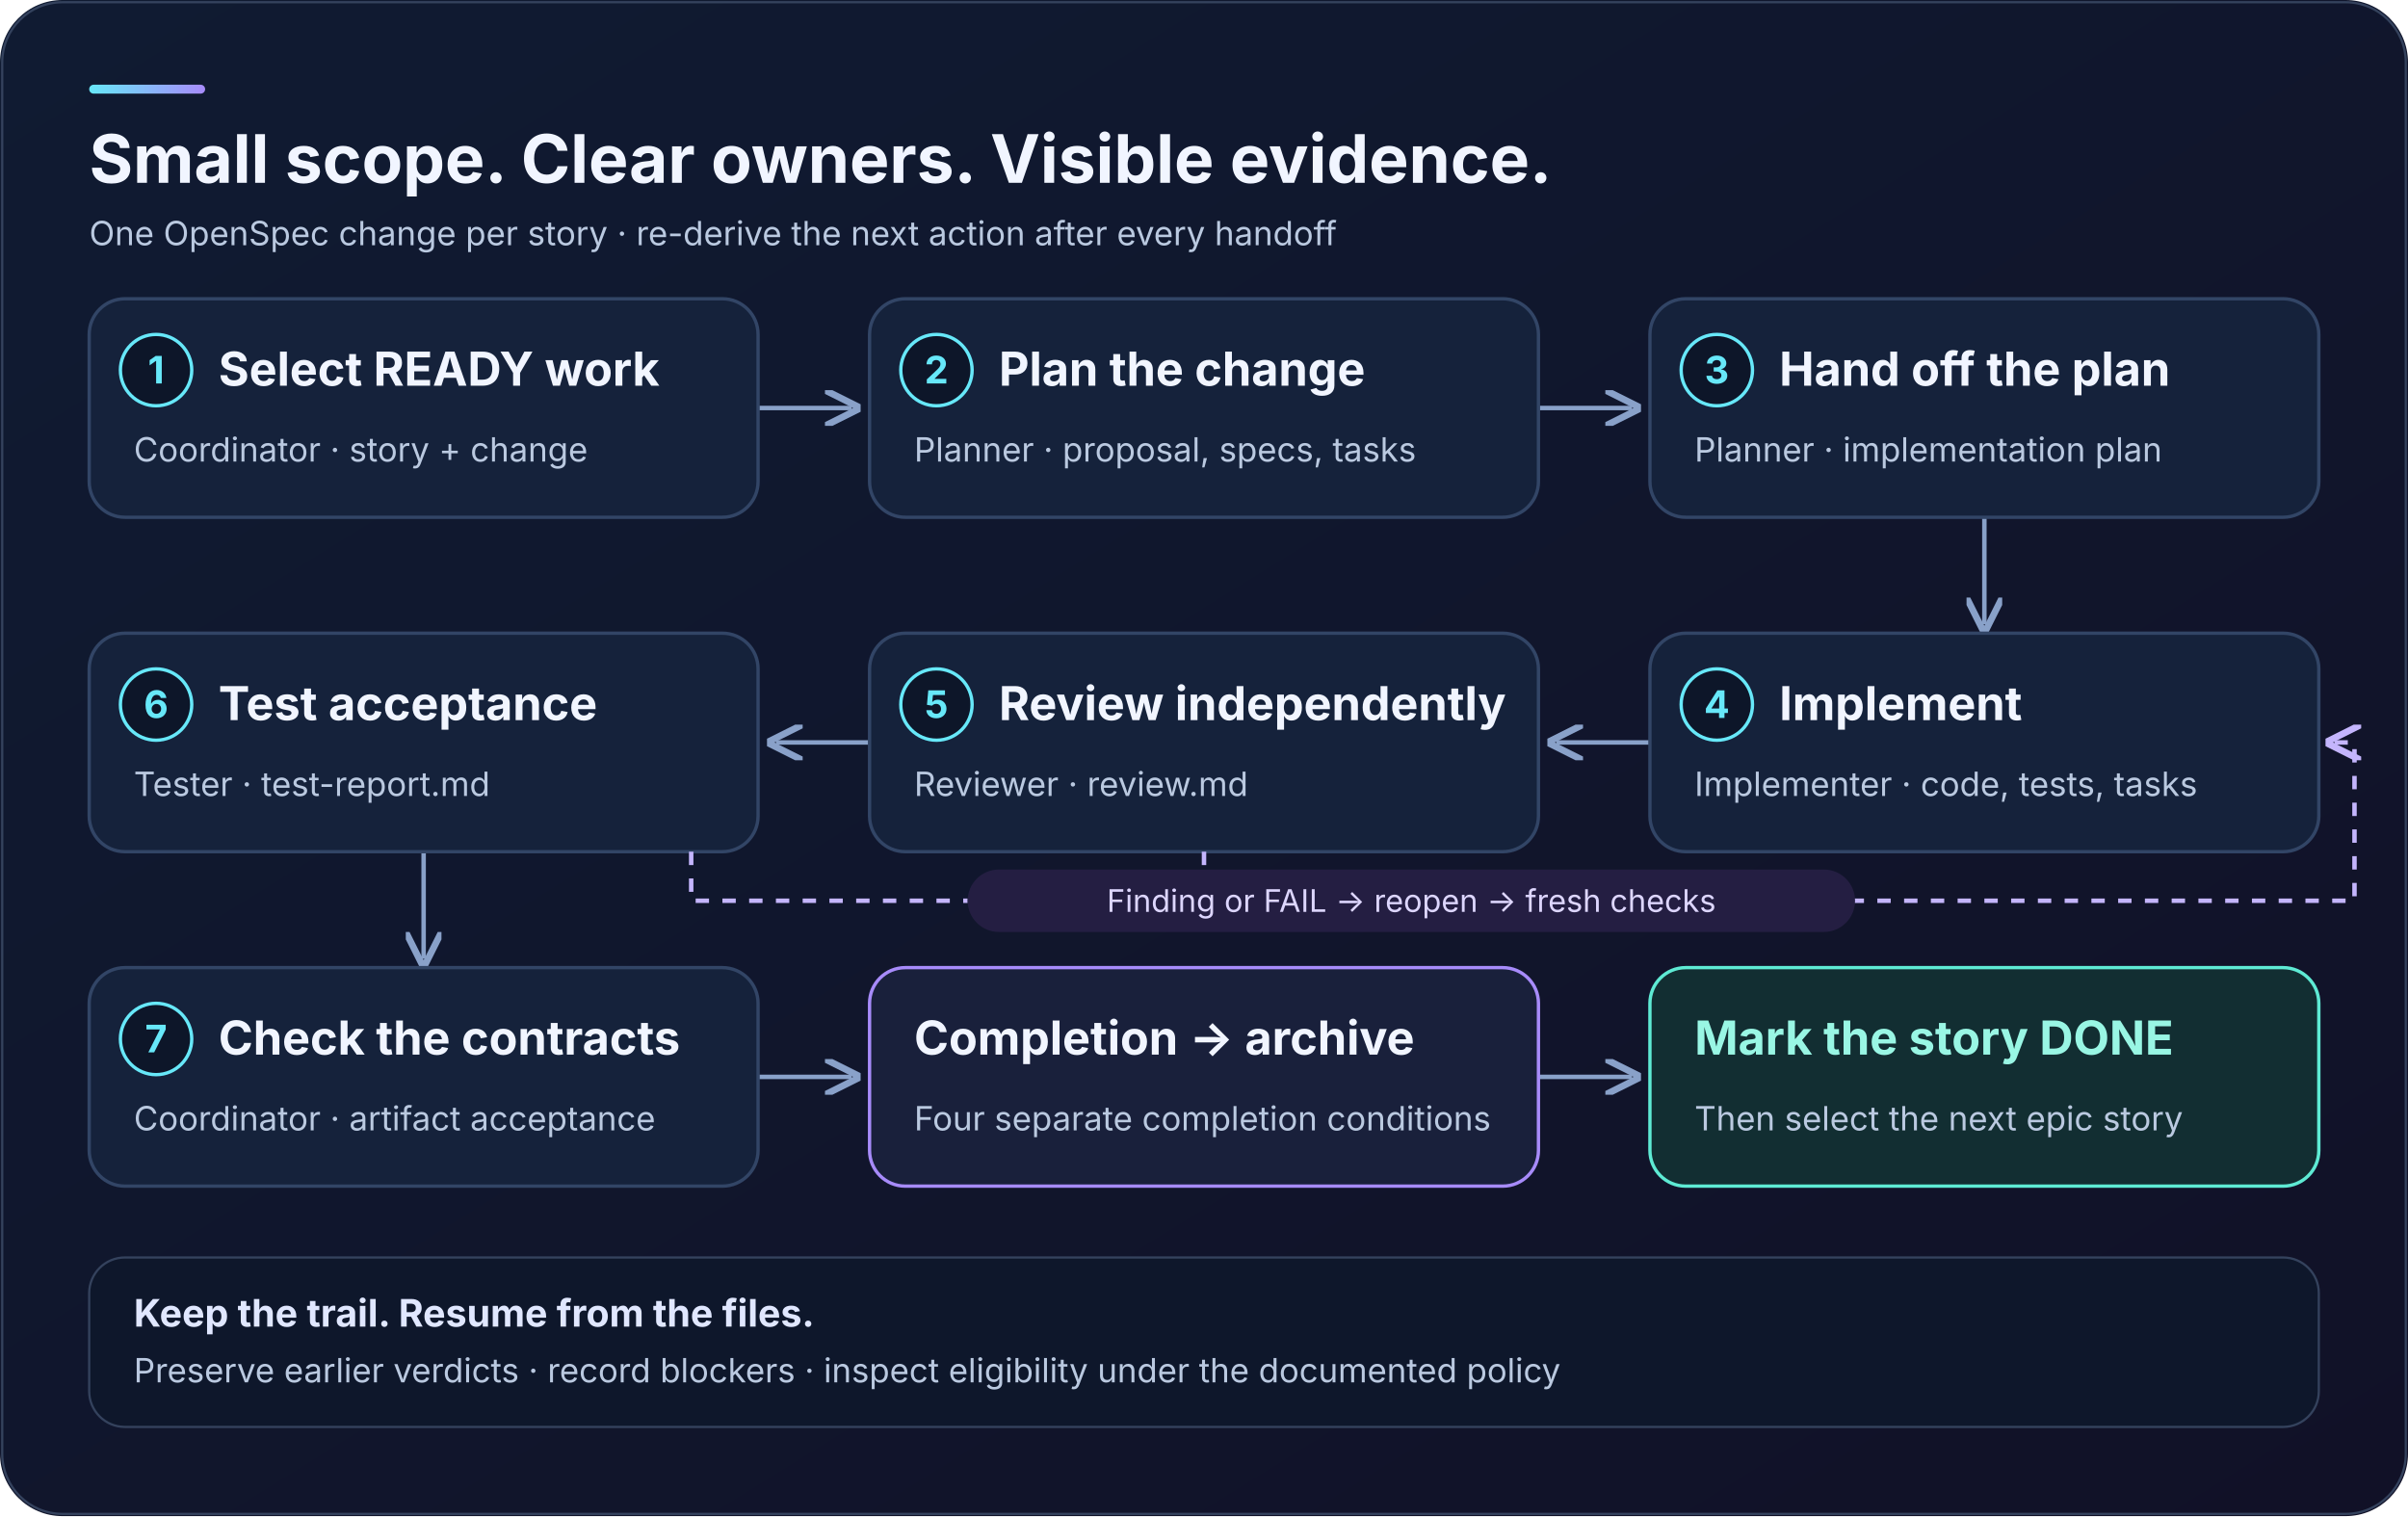
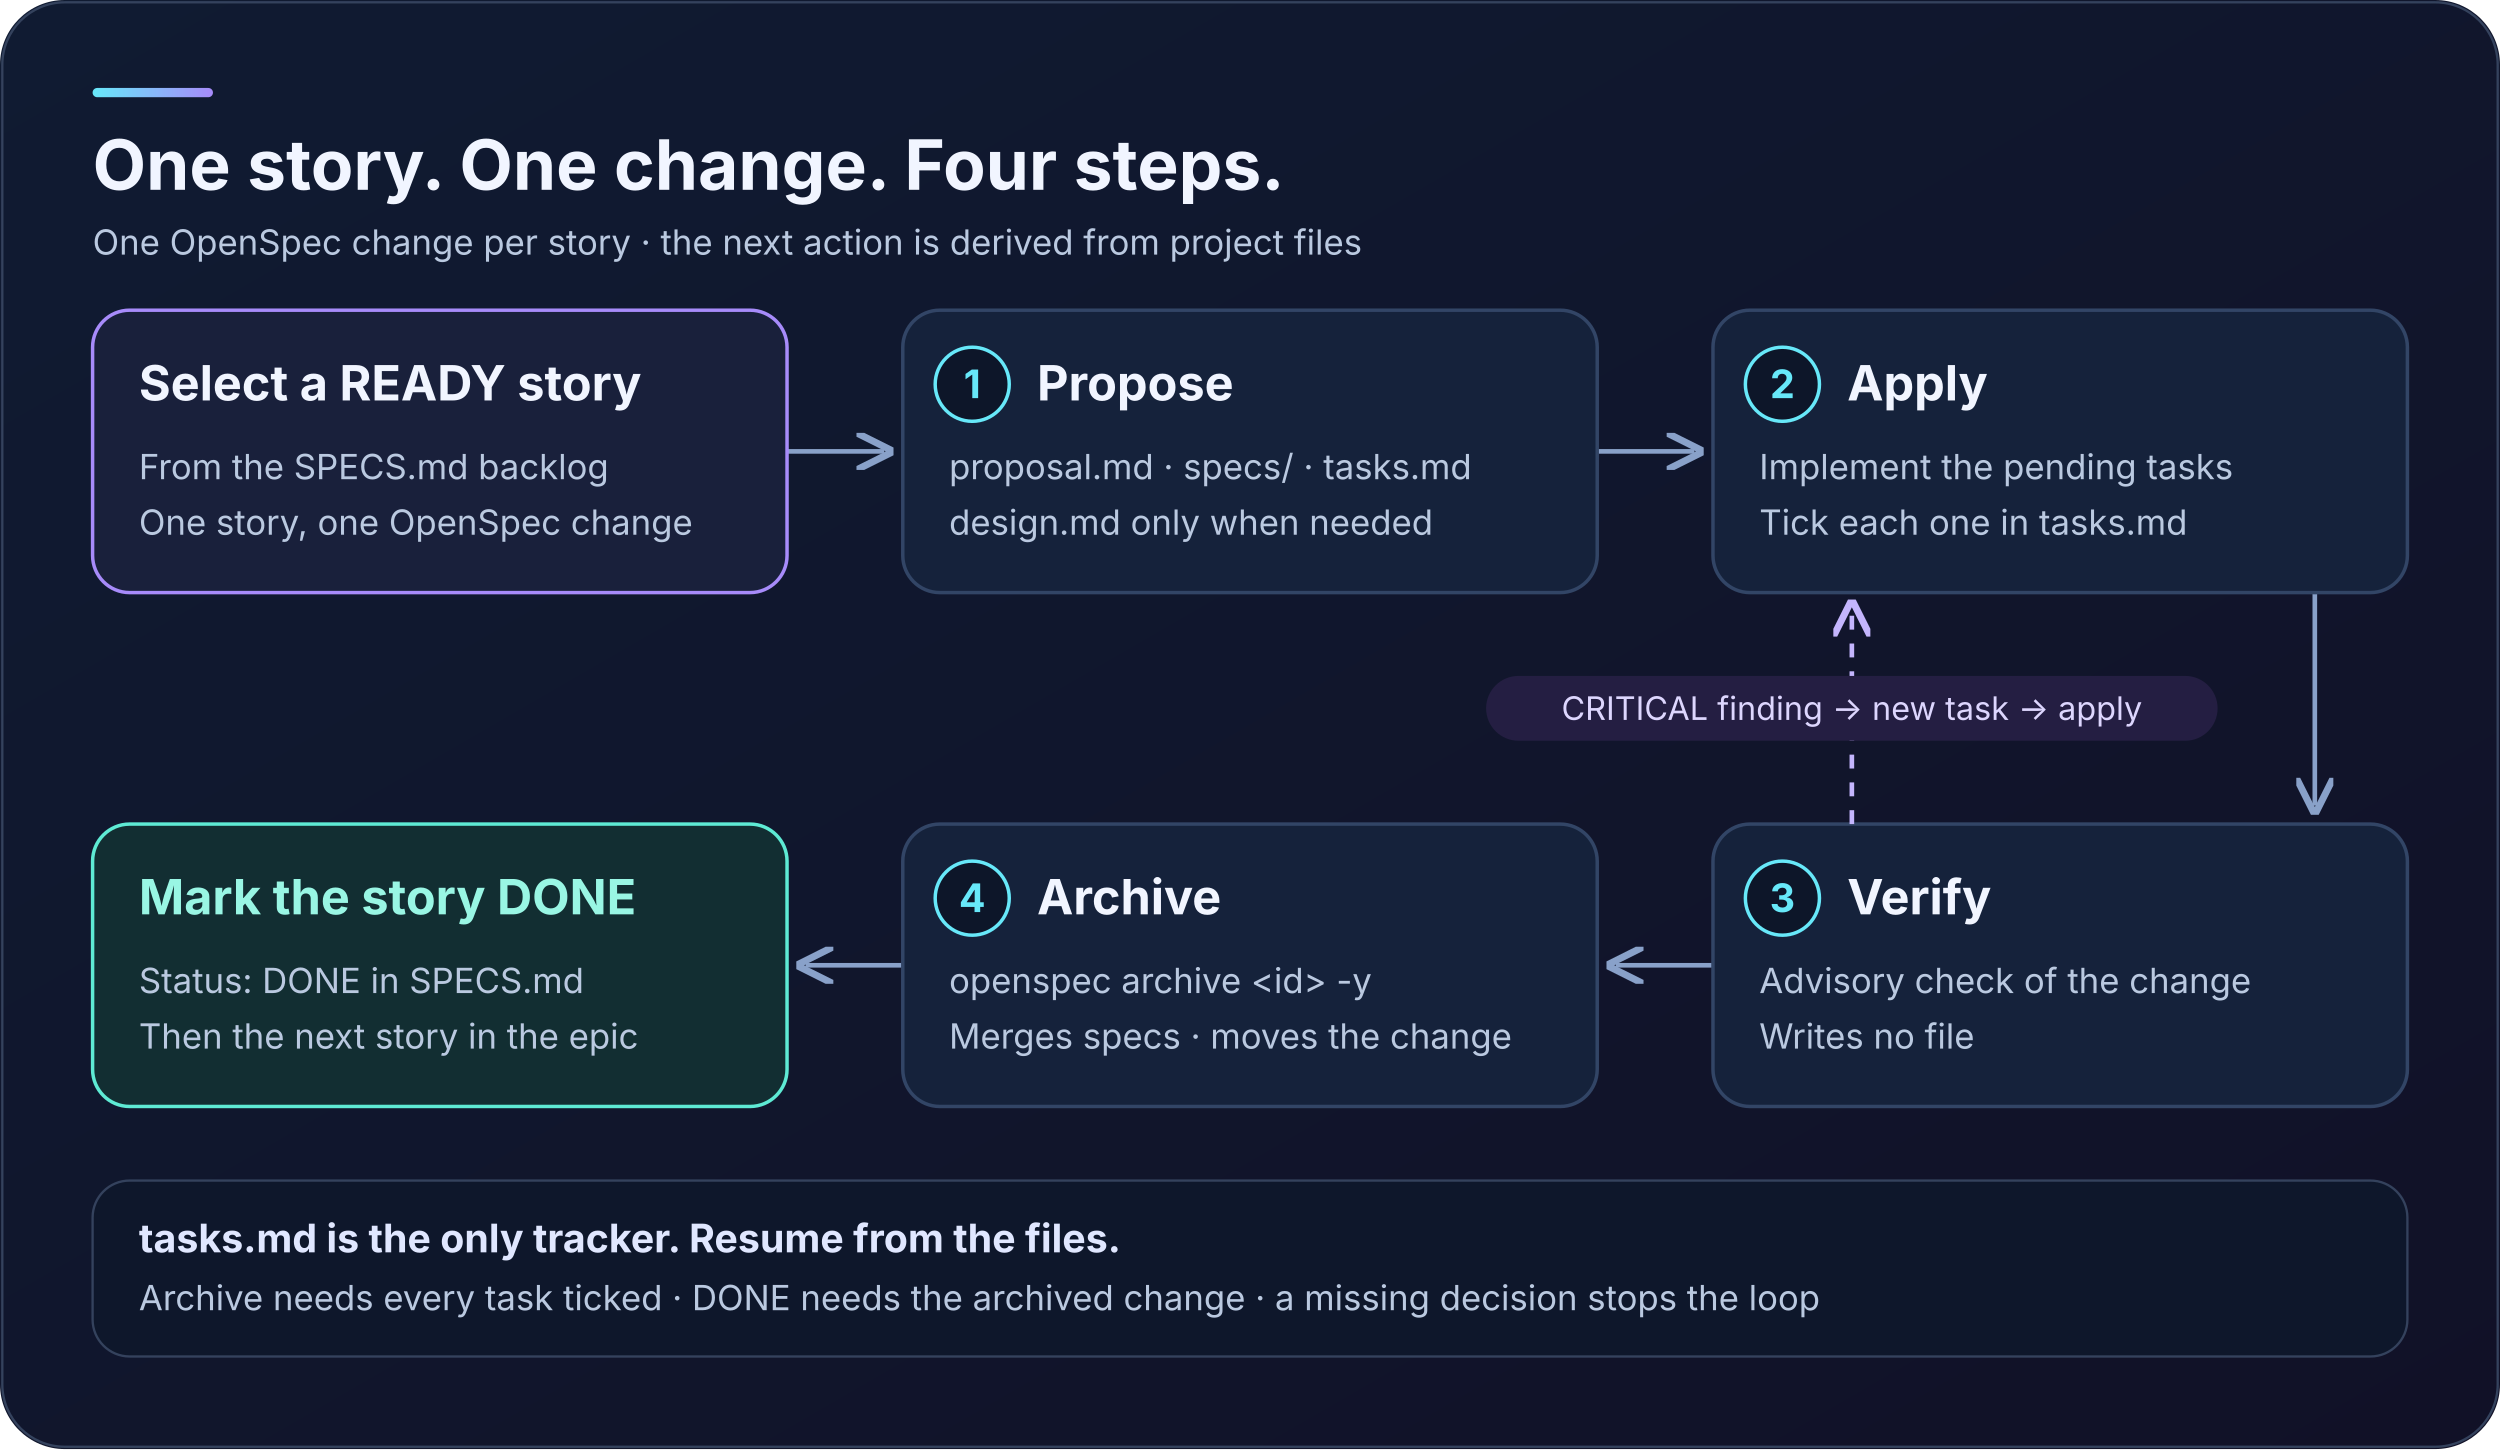
- <svg xmlns="http://www.w3.org/2000/svg" viewBox="0 0 1080 680" role="img" aria-labelledby="title description">
+ <svg xmlns="http://www.w3.org/2000/svg" viewBox="0 0 1080 626" role="img" aria-labelledby="title description">
  <defs>
    <linearGradient id="surface" x2="1" y2="1">
      <stop stop-color="#101b32" />
      <stop offset="1" stop-color="#111127" />
    </linearGradient>
    <linearGradient id="accent">
      <stop stop-color="#67e8f9" />
      <stop offset="1" stop-color="#a78bfa" />
    </linearGradient>
    <marker id="arrow" markerWidth="8" markerHeight="8" refX="6" refY="4" orient="auto">
      <path d="M0 0 8 4 0 8" fill="none" stroke="#89a1c9" stroke-width="1.5" />
    </marker>
    <marker id="repair" markerWidth="8" markerHeight="8" refX="6" refY="4" orient="auto">
      <path d="M0 0 8 4 0 8" fill="none" stroke="#c4b5fd" stroke-width="1.5" />
    </marker>
    <style>
      text{font-family:system-ui,-apple-system,BlinkMacSystemFont,"Segoe UI",sans-serif}
      .card{fill:#15223b;stroke:#324566;stroke-width:1.5}
      .name{fill:#f1f5ff;font-size:21px;font-weight:650}
      .detail{fill:#bac9e0;font-size:15px}
      .badge{fill:#0d1629;stroke:#67e8f9;stroke-width:1.5}
      .number{fill:#67e8f9;font-size:17px;font-weight:700;text-anchor:middle}
      .flow{fill:none;stroke:#89a1c9;stroke-width:2;marker-end:url(#arrow)}
    </style>
  </defs>
-   <rect width="1080" height="680" rx="28" fill="url(#surface)" />
-   <rect x="1" y="1" width="1078" height="678" rx="27" fill="none" stroke="#34425d" />
+   <rect width="1080" height="626" rx="28" fill="url(#surface)" />
+   <rect x="1" y="1" width="1078" height="624" rx="27" fill="none" stroke="#34425d" />
  <rect x="40" y="38" width="52" height="4" rx="2" fill="url(#accent)" />
-   <text x="40" y="82" fill="#f1f5ff" font-size="30" font-weight="700">Small scope. Clear owners. Visible evidence.</text>
-   <text x="40" y="110" class="detail">One OpenSpec change per story · re-derive the next action after every handoff</text>
-   <path class="flow" d="M340 183H382" />
-   <path class="flow" d="M690 183H732" />
-   <path class="flow" d="M890 232V280" />
-   <path class="flow" d="M740 333H698" />
-   <path class="flow" d="M390 333H348" />
-   <path class="flow" d="M190 382V430" />
-   <path class="flow" d="M340 483H382" />
-   <path class="flow" d="M690 483H732" />
-   <rect class="card" x="40" y="134" width="300" height="98" rx="16" />
-   <circle class="badge" cx="70" cy="166" r="16" />
-   <text class="number" x="70" y="172">1</text>
-   <text class="name" x="98" y="173">Select READY work</text>
-   <text class="detail" x="60" y="207">Coordinator · story + change</text>
-   <rect class="card" x="390" y="134" width="300" height="98" rx="16" />
+   <text x="40" y="82" fill="#f1f5ff" font-size="30" font-weight="700">One story. One change. Four steps.</text>
+   <text x="40" y="110" class="detail">One OpenSpec change per story · the next action is derived from project files</text>
+   <path class="flow" d="M340 195H382" />
+   <path class="flow" d="M690 195H732" />
+   <path class="flow" d="M1000 256V348" />
+   <path class="flow" d="M740 417H698" />
+   <path class="flow" d="M390 417H348" />
+   <rect x="40" y="134" width="300" height="122" rx="16" fill="#19203b" stroke="#a78bfa" stroke-width="1.5" />
+   <text class="name" x="60" y="173">Select a READY story</text>
+   <text class="detail" x="60" y="207">From the SPECS.md backlog</text>
+   <text class="detail" x="60" y="231">One story, one OpenSpec change</text>
+   <rect class="card" x="390" y="134" width="300" height="122" rx="16" />
  <circle class="badge" cx="420" cy="166" r="16" />
-   <text class="number" x="420" y="172">2</text>
-   <text class="name" x="448" y="173">Plan the change</text>
-   <text class="detail" x="410" y="207">Planner · proposal, specs, tasks</text>
-   <rect class="card" x="740" y="134" width="300" height="98" rx="16" />
+   <text class="number" x="420" y="172">1</text>
+   <text class="name" x="448" y="173">Propose</text>
+   <text class="detail" x="410" y="207">proposal.md · specs/ · tasks.md</text>
+   <text class="detail" x="410" y="231">design.md only when needed</text>
+   <rect class="card" x="740" y="134" width="300" height="122" rx="16" />
  <circle class="badge" cx="770" cy="166" r="16" />
-   <text class="number" x="770" y="172">3</text>
-   <text class="name" x="798" y="173">Hand off the plan</text>
-   <text class="detail" x="760" y="207">Planner · implementation plan</text>
-   <rect class="card" x="740" y="284" width="300" height="98" rx="16" />
-   <circle class="badge" cx="770" cy="316" r="16" />
-   <text class="number" x="770" y="322">4</text>
-   <text class="name" x="798" y="323">Implement</text>
-   <text class="detail" x="760" y="357">Implementer · code, tests, tasks</text>
-   <rect class="card" x="390" y="284" width="300" height="98" rx="16" />
-   <circle class="badge" cx="420" cy="316" r="16" />
-   <text class="number" x="420" y="322">5</text>
-   <text class="name" x="448" y="323">Review independently</text>
-   <text class="detail" x="410" y="357">Reviewer · review.md</text>
-   <rect class="card" x="40" y="284" width="300" height="98" rx="16" />
-   <circle class="badge" cx="70" cy="316" r="16" />
-   <text class="number" x="70" y="322">6</text>
-   <text class="name" x="98" y="323">Test acceptance</text>
-   <text class="detail" x="60" y="357">Tester · test-report.md</text>
-   <rect class="card" x="40" y="434" width="300" height="98" rx="16" />
-   <circle class="badge" cx="70" cy="466" r="16" />
-   <text class="number" x="70" y="472">7</text>
-   <text class="name" x="98" y="473">Check the contracts</text>
-   <text class="detail" x="60" y="507">Coordinator · artifact acceptance</text>
-   <rect x="390" y="434" width="300" height="98" rx="16" fill="#19203b" stroke="#a78bfa" stroke-width="1.5" />
-   <text class="name" x="410" y="473">Completion → archive</text>
-   <text class="detail" x="410" y="507">Four separate completion conditions</text>
-   <rect x="740" y="434" width="300" height="98" rx="16" fill="#122e32" stroke="#5eead4" stroke-width="1.5" />
-   <text x="760" y="473" fill="#99f6e4" font-size="21" font-weight="700">Mark the story DONE</text>
-   <text class="detail" x="760" y="507">Then select the next epic story</text>
-   <path d="M310 382V404H434" fill="none" stroke="#c4b5fd" stroke-width="2" stroke-dasharray="6 6" />
-   <path d="M540 382V404H1056V333H1047" fill="none" stroke="#c4b5fd" stroke-width="2" stroke-dasharray="6 6" marker-end="url(#repair)" />
-   <rect x="434" y="390" width="398" height="28" rx="14" fill="#241e42" />
-   <text x="633" y="409" text-anchor="middle" fill="#ddd6fe" font-size="14">Finding or FAIL → reopen → fresh checks</text>
-   <rect x="40" y="564" width="1000" height="76" rx="16" fill="#0e172b" stroke="#34425d" />
-   <text x="60" y="595" fill="#e0e7ff" font-size="17" font-weight="650">Keep the trail. Resume from the files.</text>
-   <text class="detail" x="60" y="620">Preserve earlier verdicts · record blockers · inspect eligibility under the documented policy</text>
+   <text class="number" x="770" y="172">2</text>
+   <text class="name" x="798" y="173">Apply</text>
+   <text class="detail" x="760" y="207">Implement the pending tasks</text>
+   <text class="detail" x="760" y="231">Tick each one in tasks.md</text>
+   <rect class="card" x="740" y="356" width="300" height="122" rx="16" />
+   <circle class="badge" cx="770" cy="388" r="16" />
+   <text class="number" x="770" y="394">3</text>
+   <text class="name" x="798" y="395">Verify</text>
+   <text class="detail" x="760" y="429">Advisory check of the change</text>
+   <text class="detail" x="760" y="453">Writes no file</text>
+   <rect class="card" x="390" y="356" width="300" height="122" rx="16" />
+   <circle class="badge" cx="420" cy="388" r="16" />
+   <text class="number" x="420" y="394">4</text>
+   <text class="name" x="448" y="395">Archive</text>
+   <text class="detail" x="410" y="429">openspec archive &lt;id&gt; -y</text>
+   <text class="detail" x="410" y="453">Merges specs · moves the change</text>
+   <rect x="40" y="356" width="300" height="122" rx="16" fill="#122e32" stroke="#5eead4" stroke-width="1.5" />
+   <text x="60" y="395" fill="#99f6e4" font-size="21" font-weight="700">Mark the story DONE</text>
+   <text class="detail" x="60" y="429">Status: DONE in SPECS.md</text>
+   <text class="detail" x="60" y="453">Then the next story in the epic</text>
+   <path d="M800 356V263" fill="none" stroke="#c4b5fd" stroke-width="2" stroke-dasharray="6 6" marker-end="url(#repair)" />
+   <rect x="642" y="292" width="316" height="28" rx="14" fill="#241e42" />
+   <text x="800" y="311" text-anchor="middle" fill="#ddd6fe" font-size="14">CRITICAL finding → new task → apply</text>
+   <rect x="40" y="510" width="1000" height="76" rx="16" fill="#0e172b" stroke="#34425d" />
+   <text x="60" y="541" fill="#e0e7ff" font-size="17" font-weight="650">tasks.md is the only tracker. Resume from the files.</text>
+   <text class="detail" x="60" y="566">Archive needs every task ticked · DONE needs the archived change · a missing decision stops the loop</text>
</svg>
